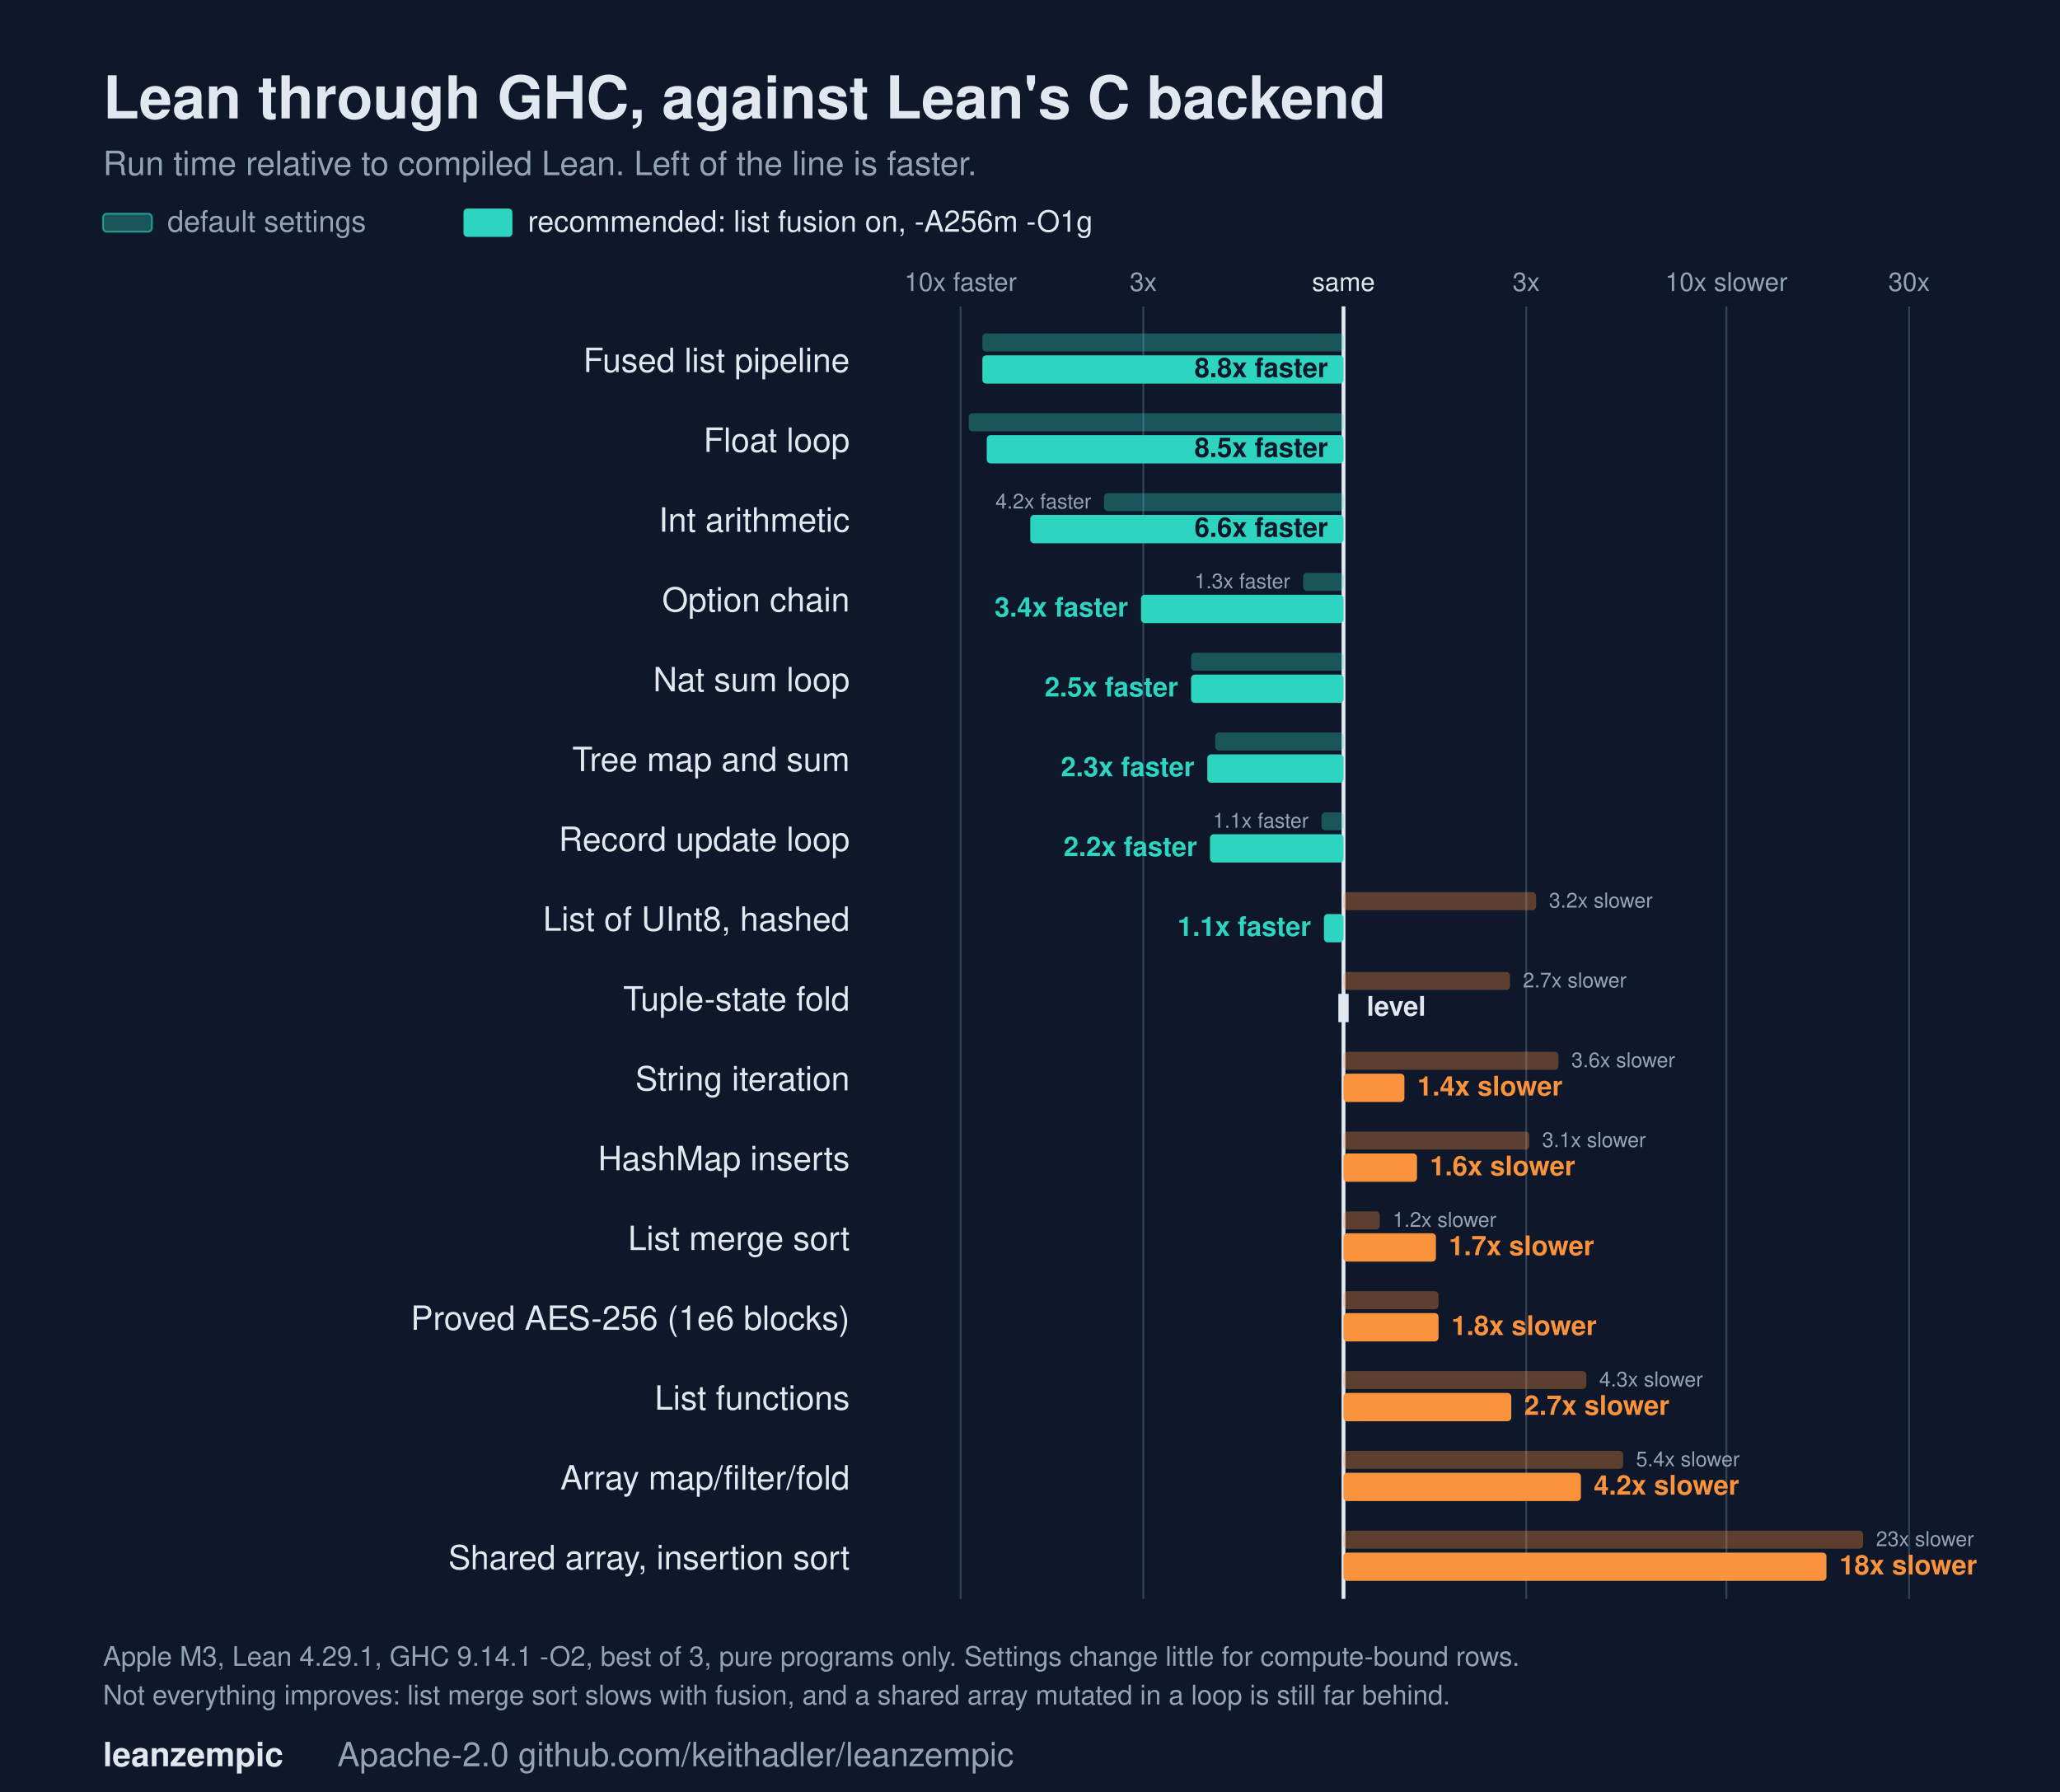
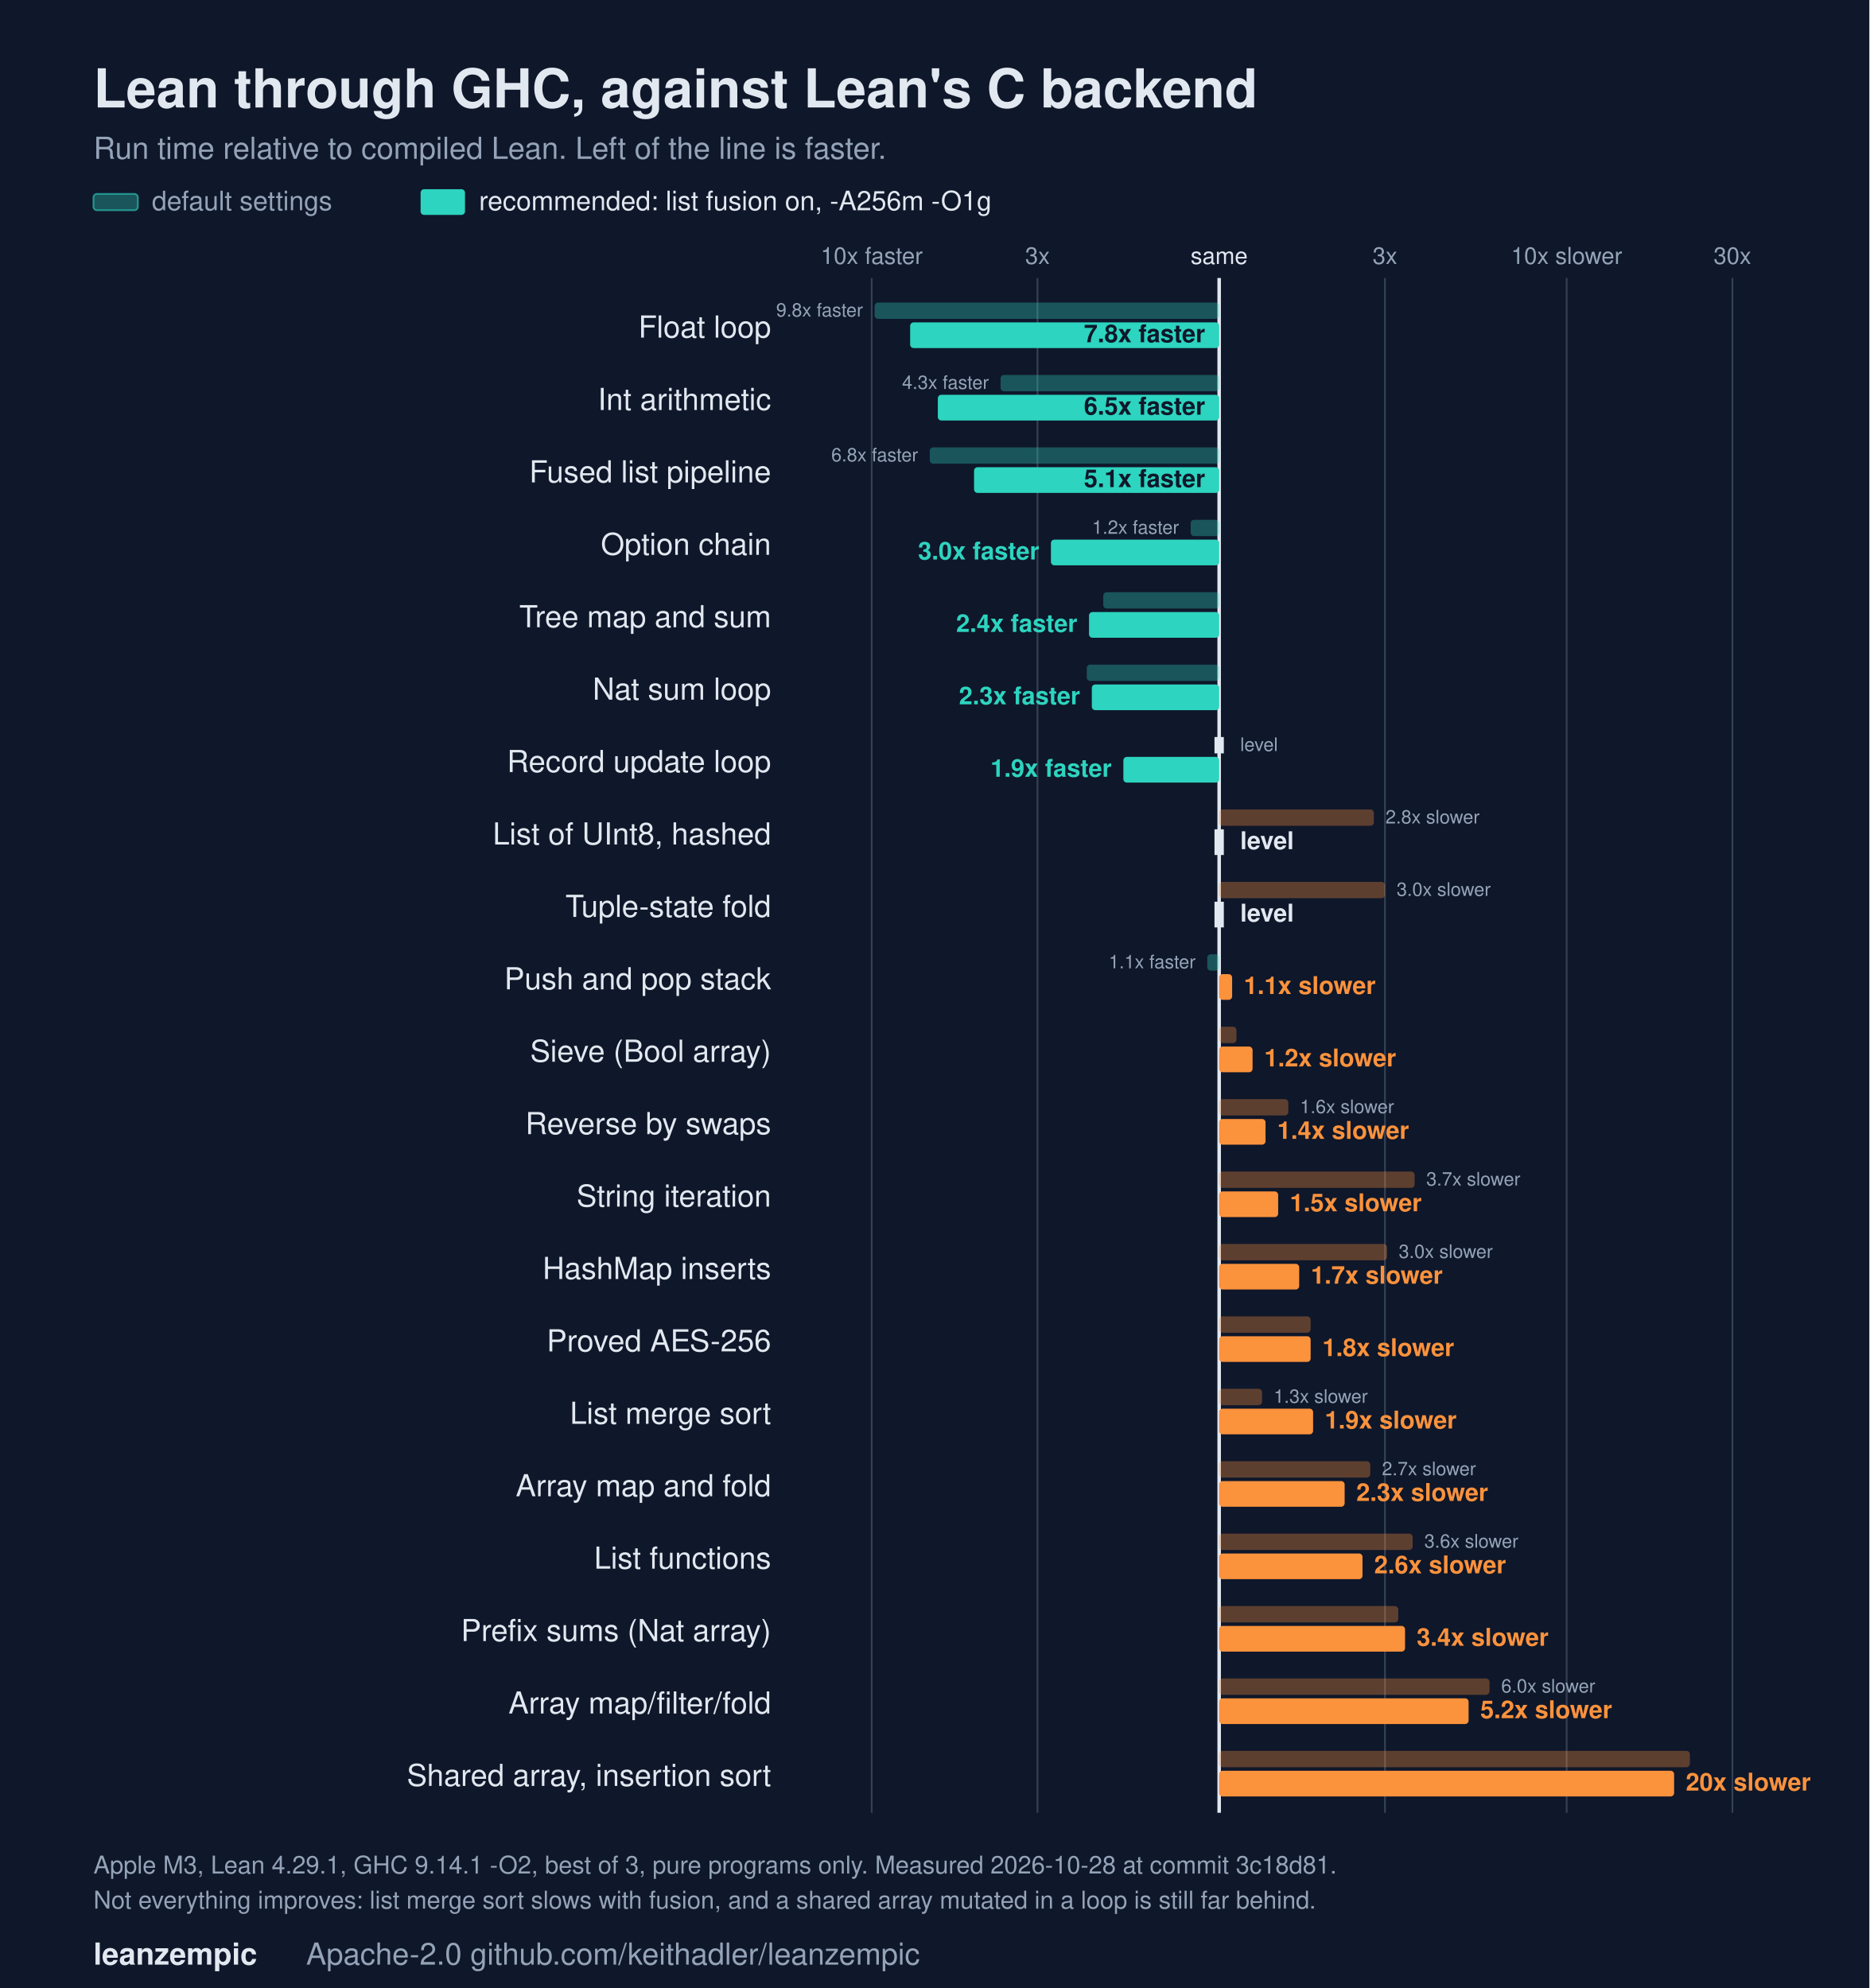
- <svg xmlns="http://www.w3.org/2000/svg" width="1600" height="1392" viewBox="0 0 1600 1392" font-family="Helvetica Neue, Helvetica, Arial, sans-serif">
-   <rect width="1600" height="1392" fill="#0f172a" />
+ <svg xmlns="http://www.w3.org/2000/svg" width="1600" height="1702" viewBox="0 0 1600 1702" font-family="Helvetica Neue, Helvetica, Arial, sans-serif">
+   <rect width="1600" height="1702" fill="#0f172a" />
  <text x="80" y="92" font-size="46" font-weight="700" fill="#e2e8f0">Lean through GHC, against Lean's C backend</text>
  <text x="80" y="136" font-size="26" fill="#94a3b8">Run time relative to compiled Lean. Left of the line is faster.</text>
  <rect x="80" y="166" width="38" height="14" rx="3" fill="#2dd4bf55" />
  <rect x="80" y="166" width="38" height="14" rx="3" fill="none" stroke="#2dd4bf" stroke-width="1.5" opacity=".6" />
  <text x="130" y="180" font-size="23" fill="#94a3b8">default settings</text>
  <rect x="360" y="162" width="38" height="22" rx="3" fill="#2dd4bf" />
  <text x="410" y="180" font-size="23" fill="#e2e8f0">recommended: list fusion on, -A256m -O1g</text>
-   <line x1="746.1" y1="238" x2="746.1" y2="1242" stroke="#334155" stroke-width="1.5" />
+   <line x1="746.1" y1="238" x2="746.1" y2="1552" stroke="#334155" stroke-width="1.5" />
  <text x="746.1" y="226" font-size="20" text-anchor="middle" fill="#94a3b8">10x faster</text>
-   <line x1="888.0" y1="238" x2="888.0" y2="1242" stroke="#334155" stroke-width="1.5" />
+   <line x1="888.0" y1="238" x2="888.0" y2="1552" stroke="#334155" stroke-width="1.5" />
  <text x="888.0" y="226" font-size="20" text-anchor="middle" fill="#94a3b8">3x</text>
-   <line x1="1043.5" y1="238" x2="1043.5" y2="1242" stroke="#e2e8f0" stroke-width="3" />
+   <line x1="1043.5" y1="238" x2="1043.5" y2="1552" stroke="#e2e8f0" stroke-width="3" />
  <text x="1043.5" y="226" font-size="20" text-anchor="middle" fill="#e2e8f0">same</text>
-   <line x1="1185.4" y1="238" x2="1185.4" y2="1242" stroke="#334155" stroke-width="1.5" />
+   <line x1="1185.4" y1="238" x2="1185.4" y2="1552" stroke="#334155" stroke-width="1.5" />
  <text x="1185.4" y="226" font-size="20" text-anchor="middle" fill="#94a3b8">3x</text>
-   <line x1="1340.9" y1="238" x2="1340.9" y2="1242" stroke="#334155" stroke-width="1.5" />
+   <line x1="1340.9" y1="238" x2="1340.9" y2="1552" stroke="#334155" stroke-width="1.5" />
  <text x="1340.9" y="226" font-size="20" text-anchor="middle" fill="#94a3b8">10x slower</text>
-   <line x1="1482.8" y1="238" x2="1482.8" y2="1242" stroke="#334155" stroke-width="1.5" />
+   <line x1="1482.8" y1="238" x2="1482.8" y2="1552" stroke="#334155" stroke-width="1.5" />
  <text x="1482.8" y="226" font-size="20" text-anchor="middle" fill="#94a3b8">30x</text>
-   <text x="660" y="289.0" font-size="26" text-anchor="end" fill="#e2e8f0">Fused list pipeline</text>
-   <rect x="763.0" y="259.0" width="280.5" height="14" rx="3" fill="#2dd4bf55" />
-   <rect x="763.0" y="276.0" width="280.5" height="22" rx="3" fill="#2dd4bf" />
-   <text x="1031.5" y="293.0" font-size="21" font-weight="700" text-anchor="end" fill="#0f172a">8.8x faster</text>
-   <text x="660" y="351.0" font-size="26" text-anchor="end" fill="#e2e8f0">Float loop</text>
-   <rect x="752.4" y="321.0" width="291.1" height="14" rx="3" fill="#2dd4bf55" />
-   <rect x="766.4" y="338.0" width="277.1" height="22" rx="3" fill="#2dd4bf" />
-   <text x="1031.5" y="355.0" font-size="21" font-weight="700" text-anchor="end" fill="#0f172a">8.5x faster</text>
-   <text x="660" y="413.0" font-size="26" text-anchor="end" fill="#e2e8f0">Int arithmetic</text>
-   <rect x="857.5" y="383.0" width="186.0" height="14" rx="3" fill="#2dd4bf55" />
-   <text x="847.5" y="395.0" font-size="16" text-anchor="end" fill="#94a3b8">4.2x faster</text>
-   <rect x="800.2" y="400.0" width="243.3" height="22" rx="3" fill="#2dd4bf" />
-   <text x="1031.5" y="417.0" font-size="21" font-weight="700" text-anchor="end" fill="#0f172a">6.6x faster</text>
+   <text x="660" y="289.0" font-size="26" text-anchor="end" fill="#e2e8f0">Float loop</text>
+   <rect x="748.6" y="259.0" width="294.9" height="14" rx="3" fill="#2dd4bf55" />
+   <text x="738.6" y="271.0" font-size="16" text-anchor="end" fill="#94a3b8">9.8x faster</text>
+   <rect x="779.0" y="276.0" width="264.5" height="22" rx="3" fill="#2dd4bf" />
+   <text x="1031.5" y="293.0" font-size="21" font-weight="700" text-anchor="end" fill="#0f172a">7.8x faster</text>
+   <text x="660" y="351.0" font-size="26" text-anchor="end" fill="#e2e8f0">Int arithmetic</text>
+   <rect x="856.4" y="321.0" width="187.1" height="14" rx="3" fill="#2dd4bf55" />
+   <text x="846.4" y="333.0" font-size="16" text-anchor="end" fill="#94a3b8">4.3x faster</text>
+   <rect x="802.7" y="338.0" width="240.8" height="22" rx="3" fill="#2dd4bf" />
+   <text x="1031.5" y="355.0" font-size="21" font-weight="700" text-anchor="end" fill="#0f172a">6.5x faster</text>
+   <text x="660" y="413.0" font-size="26" text-anchor="end" fill="#e2e8f0">Fused list pipeline</text>
+   <rect x="795.8" y="383.0" width="247.7" height="14" rx="3" fill="#2dd4bf55" />
+   <text x="785.8" y="395.0" font-size="16" text-anchor="end" fill="#94a3b8">6.8x faster</text>
+   <rect x="833.7" y="400.0" width="209.8" height="22" rx="3" fill="#2dd4bf" />
+   <text x="1031.5" y="417.0" font-size="21" font-weight="700" text-anchor="end" fill="#0f172a">5.1x faster</text>
  <text x="660" y="475.0" font-size="26" text-anchor="end" fill="#e2e8f0">Option chain</text>
-   <rect x="1012.1" y="445.0" width="31.4" height="14" rx="3" fill="#2dd4bf55" />
-   <text x="1002.1" y="457.0" font-size="16" text-anchor="end" fill="#94a3b8">1.3x faster</text>
-   <rect x="886.2" y="462.0" width="157.3" height="22" rx="3" fill="#2dd4bf" />
-   <text x="876.2" y="479.0" font-size="21" font-weight="700" text-anchor="end" fill="#2dd4bf">3.4x faster</text>
-   <text x="660" y="537.0" font-size="26" text-anchor="end" fill="#e2e8f0">Nat sum loop</text>
-   <rect x="925.1" y="507.0" width="118.4" height="14" rx="3" fill="#2dd4bf55" />
-   <rect x="925.1" y="524.0" width="118.4" height="22" rx="3" fill="#2dd4bf" />
-   <text x="915.1" y="541.0" font-size="21" font-weight="700" text-anchor="end" fill="#2dd4bf">2.5x faster</text>
-   <text x="660" y="599.0" font-size="26" text-anchor="end" fill="#e2e8f0">Tree map and sum</text>
-   <rect x="943.8" y="569.0" width="99.7" height="14" rx="3" fill="#2dd4bf55" />
-   <rect x="937.7" y="586.0" width="105.8" height="22" rx="3" fill="#2dd4bf" />
-   <text x="927.7" y="603.0" font-size="21" font-weight="700" text-anchor="end" fill="#2dd4bf">2.3x faster</text>
+   <rect x="1019.1" y="445.0" width="24.4" height="14" rx="3" fill="#2dd4bf55" />
+   <text x="1009.1" y="457.0" font-size="16" text-anchor="end" fill="#94a3b8">1.2x faster</text>
+   <rect x="899.5" y="462.0" width="144.0" height="22" rx="3" fill="#2dd4bf" />
+   <text x="889.5" y="479.0" font-size="21" font-weight="700" text-anchor="end" fill="#2dd4bf">3.0x faster</text>
+   <text x="660" y="537.0" font-size="26" text-anchor="end" fill="#e2e8f0">Tree map and sum</text>
+   <rect x="944.3" y="507.0" width="99.2" height="14" rx="3" fill="#2dd4bf55" />
+   <rect x="932.1" y="524.0" width="111.4" height="22" rx="3" fill="#2dd4bf" />
+   <text x="922.1" y="541.0" font-size="21" font-weight="700" text-anchor="end" fill="#2dd4bf">2.4x faster</text>
+   <text x="660" y="599.0" font-size="26" text-anchor="end" fill="#e2e8f0">Nat sum loop</text>
+   <rect x="930.2" y="569.0" width="113.3" height="14" rx="3" fill="#2dd4bf55" />
+   <rect x="934.5" y="586.0" width="109.0" height="22" rx="3" fill="#2dd4bf" />
+   <text x="924.5" y="603.0" font-size="21" font-weight="700" text-anchor="end" fill="#2dd4bf">2.3x faster</text>
  <text x="660" y="661.0" font-size="26" text-anchor="end" fill="#e2e8f0">Record update loop</text>
-   <rect x="1026.4" y="631.0" width="17.1" height="14" rx="3" fill="#2dd4bf55" />
-   <text x="1016.4" y="643.0" font-size="16" text-anchor="end" fill="#94a3b8">1.1x faster</text>
-   <rect x="939.8" y="648.0" width="103.7" height="22" rx="3" fill="#2dd4bf" />
-   <text x="929.8" y="665.0" font-size="21" font-weight="700" text-anchor="end" fill="#2dd4bf">2.2x faster</text>
+   <rect x="1039.5" y="631.0" width="8" height="14" fill="#e2e8f0" />
+   <text x="1061.5" y="643.0" font-size="16" text-anchor="start" fill="#94a3b8">level</text>
+   <rect x="961.5" y="648.0" width="82.0" height="22" rx="3" fill="#2dd4bf" />
+   <text x="951.5" y="665.0" font-size="21" font-weight="700" text-anchor="end" fill="#2dd4bf">1.9x faster</text>
  <text x="660" y="723.0" font-size="26" text-anchor="end" fill="#e2e8f0">List of UInt8, hashed</text>
-   <rect x="1043.5" y="693.0" width="149.6" height="14" rx="3" fill="#fb923c55" />
-   <text x="1203.1" y="705.0" font-size="16" text-anchor="start" fill="#94a3b8">3.2x slower</text>
-   <rect x="1028.3" y="710.0" width="15.2" height="22" rx="3" fill="#2dd4bf" />
-   <text x="1018.3" y="727.0" font-size="21" font-weight="700" text-anchor="end" fill="#2dd4bf">1.1x faster</text>
+   <rect x="1043.5" y="693.0" width="132.4" height="14" rx="3" fill="#fb923c55" />
+   <text x="1185.9" y="705.0" font-size="16" text-anchor="start" fill="#94a3b8">2.8x slower</text>
+   <rect x="1039.5" y="710.0" width="8" height="22" fill="#e2e8f0" />
+   <text x="1061.5" y="727.0" font-size="21" font-weight="700" text-anchor="start" fill="#e2e8f0">level</text>
  <text x="660" y="785.0" font-size="26" text-anchor="end" fill="#e2e8f0">Tuple-state fold</text>
-   <rect x="1043.5" y="755.0" width="129.3" height="14" rx="3" fill="#fb923c55" />
-   <text x="1182.8" y="767.0" font-size="16" text-anchor="start" fill="#94a3b8">2.7x slower</text>
+   <rect x="1043.5" y="755.0" width="141.9" height="14" rx="3" fill="#fb923c55" />
+   <text x="1195.4" y="767.0" font-size="16" text-anchor="start" fill="#94a3b8">3.0x slower</text>
  <rect x="1039.5" y="772.0" width="8" height="22" fill="#e2e8f0" />
  <text x="1061.5" y="789.0" font-size="21" font-weight="700" text-anchor="start" fill="#e2e8f0">level</text>
-   <text x="660" y="847.0" font-size="26" text-anchor="end" fill="#e2e8f0">String iteration</text>
-   <rect x="1043.5" y="817.0" width="167.0" height="14" rx="3" fill="#fb923c55" />
-   <text x="1220.5" y="829.0" font-size="16" text-anchor="start" fill="#94a3b8">3.6x slower</text>
-   <rect x="1043.5" y="834.0" width="47.3" height="22" rx="3" fill="#fb923c" />
-   <text x="1100.8" y="851.0" font-size="21" font-weight="700" text-anchor="start" fill="#fb923c">1.4x slower</text>
-   <text x="660" y="909.0" font-size="26" text-anchor="end" fill="#e2e8f0">HashMap inserts</text>
-   <rect x="1043.5" y="879.0" width="144.3" height="14" rx="3" fill="#fb923c55" />
-   <text x="1197.8" y="891.0" font-size="16" text-anchor="start" fill="#94a3b8">3.1x slower</text>
-   <rect x="1043.5" y="896.0" width="57.1" height="22" rx="3" fill="#fb923c" />
-   <text x="1110.6" y="913.0" font-size="21" font-weight="700" text-anchor="start" fill="#fb923c">1.6x slower</text>
-   <text x="660" y="971.0" font-size="26" text-anchor="end" fill="#e2e8f0">List merge sort</text>
-   <rect x="1043.5" y="941.0" width="28.2" height="14" rx="3" fill="#fb923c55" />
-   <text x="1081.7" y="953.0" font-size="16" text-anchor="start" fill="#94a3b8">1.2x slower</text>
-   <rect x="1043.5" y="958.0" width="71.8" height="22" rx="3" fill="#fb923c" />
-   <text x="1125.3" y="975.0" font-size="21" font-weight="700" text-anchor="start" fill="#fb923c">1.7x slower</text>
-   <text x="660" y="1033.0" font-size="26" text-anchor="end" fill="#e2e8f0">Proved AES-256 (1e6 blocks)</text>
-   <rect x="1043.5" y="1003.0" width="73.8" height="14" rx="3" fill="#fb923c55" />
-   <rect x="1043.5" y="1020.0" width="73.8" height="22" rx="3" fill="#fb923c" />
-   <text x="1127.3" y="1037.0" font-size="21" font-weight="700" text-anchor="start" fill="#fb923c">1.8x slower</text>
-   <text x="660" y="1095.0" font-size="26" text-anchor="end" fill="#e2e8f0">List functions</text>
-   <rect x="1043.5" y="1065.0" width="188.6" height="14" rx="3" fill="#fb923c55" />
-   <text x="1242.1" y="1077.0" font-size="16" text-anchor="start" fill="#94a3b8">4.3x slower</text>
-   <rect x="1043.5" y="1082.0" width="130.3" height="22" rx="3" fill="#fb923c" />
-   <text x="1183.8" y="1099.0" font-size="21" font-weight="700" text-anchor="start" fill="#fb923c">2.7x slower</text>
-   <text x="660" y="1157.0" font-size="26" text-anchor="end" fill="#e2e8f0">Array map/filter/fold</text>
-   <rect x="1043.5" y="1127.0" width="217.2" height="14" rx="3" fill="#fb923c55" />
-   <text x="1270.7" y="1139.0" font-size="16" text-anchor="start" fill="#94a3b8">5.4x slower</text>
-   <rect x="1043.5" y="1144.0" width="184.4" height="22" rx="3" fill="#fb923c" />
-   <text x="1237.9" y="1161.0" font-size="21" font-weight="700" text-anchor="start" fill="#fb923c">4.2x slower</text>
-   <text x="660" y="1219.0" font-size="26" text-anchor="end" fill="#e2e8f0">Shared array, insertion sort</text>
-   <rect x="1043.5" y="1189.0" width="403.6" height="14" rx="3" fill="#fb923c55" />
-   <text x="1457.1" y="1201.0" font-size="16" text-anchor="start" fill="#94a3b8">23x slower</text>
-   <rect x="1043.5" y="1206.0" width="375.1" height="22" rx="3" fill="#fb923c" />
-   <text x="1428.6" y="1223.0" font-size="21" font-weight="700" text-anchor="start" fill="#fb923c">18x slower</text>
-   <text x="80" y="1294" font-size="21" fill="#94a3b8">Apple M3, Lean 4.29.1, GHC 9.14.1 -O2, best of 3, pure programs only. Settings change little for compute-bound rows.</text>
-   <text x="80" y="1324" font-size="21" fill="#94a3b8">Not everything improves: list merge sort slows with fusion, and a shared array mutated in a loop is still far behind.</text>
-   <text x="80" y="1372" font-size="26" font-weight="700" fill="#e2e8f0">leanzempic</text>
-   <text x="262" y="1372" font-size="26" fill="#94a3b8">Apache-2.0  github.com/keithadler/leanzempic</text>
+   <text x="660" y="847.0" font-size="26" text-anchor="end" fill="#e2e8f0">Push and pop stack</text>
+   <rect x="1033.3" y="817.0" width="10.2" height="14" rx="3" fill="#2dd4bf55" />
+   <text x="1023.3" y="829.0" font-size="16" text-anchor="end" fill="#94a3b8">1.1x faster</text>
+   <rect x="1043.5" y="834.0" width="11.1" height="22" rx="3" fill="#fb923c" />
+   <text x="1064.6" y="851.0" font-size="21" font-weight="700" text-anchor="start" fill="#fb923c">1.1x slower</text>
+   <text x="660" y="909.0" font-size="26" text-anchor="end" fill="#e2e8f0">Sieve (Bool array)</text>
+   <rect x="1043.5" y="879.0" width="14.8" height="14" rx="3" fill="#fb923c55" />
+   <rect x="1043.5" y="896.0" width="28.6" height="22" rx="3" fill="#fb923c" />
+   <text x="1082.1" y="913.0" font-size="21" font-weight="700" text-anchor="start" fill="#fb923c">1.2x slower</text>
+   <text x="660" y="971.0" font-size="26" text-anchor="end" fill="#e2e8f0">Reverse by swaps</text>
+   <rect x="1043.5" y="941.0" width="59.2" height="14" rx="3" fill="#fb923c55" />
+   <text x="1112.7" y="953.0" font-size="16" text-anchor="start" fill="#94a3b8">1.6x slower</text>
+   <rect x="1043.5" y="958.0" width="39.7" height="22" rx="3" fill="#fb923c" />
+   <text x="1093.2" y="975.0" font-size="21" font-weight="700" text-anchor="start" fill="#fb923c">1.4x slower</text>
+   <text x="660" y="1033.0" font-size="26" text-anchor="end" fill="#e2e8f0">String iteration</text>
+   <rect x="1043.5" y="1003.0" width="167.3" height="14" rx="3" fill="#fb923c55" />
+   <text x="1220.8" y="1015.0" font-size="16" text-anchor="start" fill="#94a3b8">3.7x slower</text>
+   <rect x="1043.5" y="1020.0" width="50.5" height="22" rx="3" fill="#fb923c" />
+   <text x="1104.0" y="1037.0" font-size="21" font-weight="700" text-anchor="start" fill="#fb923c">1.5x slower</text>
+   <text x="660" y="1095.0" font-size="26" text-anchor="end" fill="#e2e8f0">HashMap inserts</text>
+   <rect x="1043.5" y="1065.0" width="143.7" height="14" rx="3" fill="#fb923c55" />
+   <text x="1197.2" y="1077.0" font-size="16" text-anchor="start" fill="#94a3b8">3.0x slower</text>
+   <rect x="1043.5" y="1082.0" width="68.5" height="22" rx="3" fill="#fb923c" />
+   <text x="1122.0" y="1099.0" font-size="21" font-weight="700" text-anchor="start" fill="#fb923c">1.7x slower</text>
+   <text x="660" y="1157.0" font-size="26" text-anchor="end" fill="#e2e8f0">Proved AES-256</text>
+   <rect x="1043.5" y="1127.0" width="78.3" height="14" rx="3" fill="#fb923c55" />
+   <rect x="1043.5" y="1144.0" width="78.3" height="22" rx="3" fill="#fb923c" />
+   <text x="1131.8" y="1161.0" font-size="21" font-weight="700" text-anchor="start" fill="#fb923c">1.8x slower</text>
+   <text x="660" y="1219.0" font-size="26" text-anchor="end" fill="#e2e8f0">List merge sort</text>
+   <rect x="1043.5" y="1189.0" width="36.7" height="14" rx="3" fill="#fb923c55" />
+   <text x="1090.2" y="1201.0" font-size="16" text-anchor="start" fill="#94a3b8">1.3x slower</text>
+   <rect x="1043.5" y="1206.0" width="80.4" height="22" rx="3" fill="#fb923c" />
+   <text x="1133.9" y="1223.0" font-size="21" font-weight="700" text-anchor="start" fill="#fb923c">1.9x slower</text>
+   <text x="660" y="1281.0" font-size="26" text-anchor="end" fill="#e2e8f0">Array map and fold</text>
+   <rect x="1043.5" y="1251.0" width="129.3" height="14" rx="3" fill="#fb923c55" />
+   <text x="1182.8" y="1263.0" font-size="16" text-anchor="start" fill="#94a3b8">2.7x slower</text>
+   <rect x="1043.5" y="1268.0" width="107.4" height="22" rx="3" fill="#fb923c" />
+   <text x="1160.9" y="1285.0" font-size="21" font-weight="700" text-anchor="start" fill="#fb923c">2.3x slower</text>
+   <text x="660" y="1343.0" font-size="26" text-anchor="end" fill="#e2e8f0">List functions</text>
+   <rect x="1043.5" y="1313.0" width="165.6" height="14" rx="3" fill="#fb923c55" />
+   <text x="1219.1" y="1325.0" font-size="16" text-anchor="start" fill="#94a3b8">3.6x slower</text>
+   <rect x="1043.5" y="1330.0" width="122.7" height="22" rx="3" fill="#fb923c" />
+   <text x="1176.2" y="1347.0" font-size="21" font-weight="700" text-anchor="start" fill="#fb923c">2.6x slower</text>
+   <text x="660" y="1405.0" font-size="26" text-anchor="end" fill="#e2e8f0">Prefix sums (Nat array)</text>
+   <rect x="1043.5" y="1375.0" width="153.3" height="14" rx="3" fill="#fb923c55" />
+   <rect x="1043.5" y="1392.0" width="159.1" height="22" rx="3" fill="#fb923c" />
+   <text x="1212.6" y="1409.0" font-size="21" font-weight="700" text-anchor="start" fill="#fb923c">3.4x slower</text>
+   <text x="660" y="1467.0" font-size="26" text-anchor="end" fill="#e2e8f0">Array map/filter/fold</text>
+   <rect x="1043.5" y="1437.0" width="231.4" height="14" rx="3" fill="#fb923c55" />
+   <text x="1284.9" y="1449.0" font-size="16" text-anchor="start" fill="#94a3b8">6.0x slower</text>
+   <rect x="1043.5" y="1454.0" width="213.5" height="22" rx="3" fill="#fb923c" />
+   <text x="1267.0" y="1471.0" font-size="21" font-weight="700" text-anchor="start" fill="#fb923c">5.2x slower</text>
+   <text x="660" y="1529.0" font-size="26" text-anchor="end" fill="#e2e8f0">Shared array, insertion sort</text>
+   <rect x="1043.5" y="1499.0" width="402.9" height="14" rx="3" fill="#fb923c55" />
+   <rect x="1043.5" y="1516.0" width="389.4" height="22" rx="3" fill="#fb923c" />
+   <text x="1442.9" y="1533.0" font-size="21" font-weight="700" text-anchor="start" fill="#fb923c">20x slower</text>
+   <text x="80" y="1604" font-size="21" fill="#94a3b8">Apple M3, Lean 4.29.1, GHC 9.14.1 -O2, best of 3, pure programs only. Measured 2026-10-28 at commit 3c18d81.</text>
+   <text x="80" y="1634" font-size="21" fill="#94a3b8">Not everything improves: list merge sort slows with fusion, and a shared array mutated in a loop is still far behind.</text>
+   <text x="80" y="1682" font-size="26" font-weight="700" fill="#e2e8f0">leanzempic</text>
+   <text x="262" y="1682" font-size="26" fill="#94a3b8">Apache-2.0  github.com/keithadler/leanzempic</text>
</svg>
